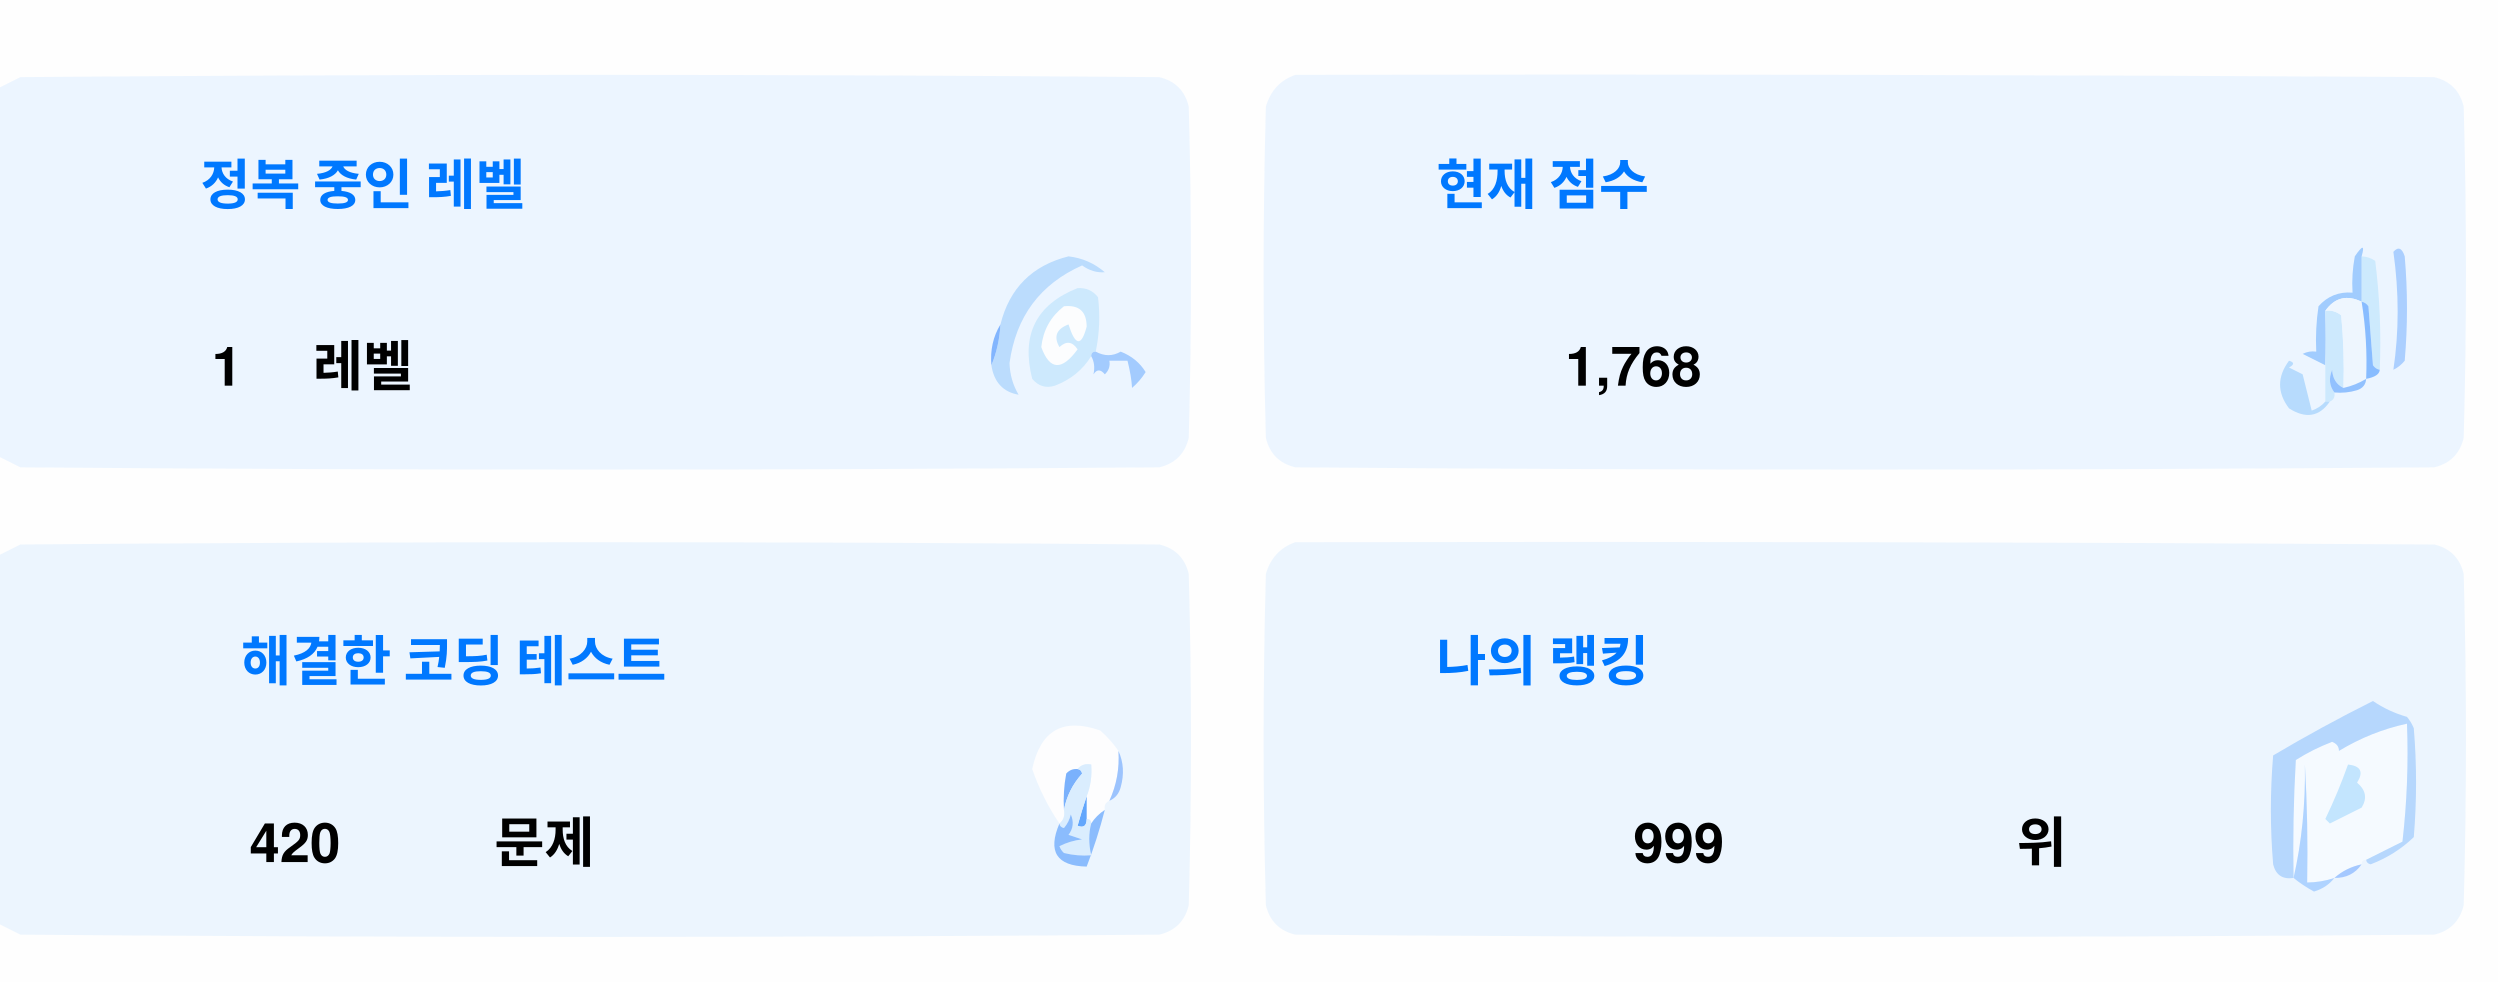
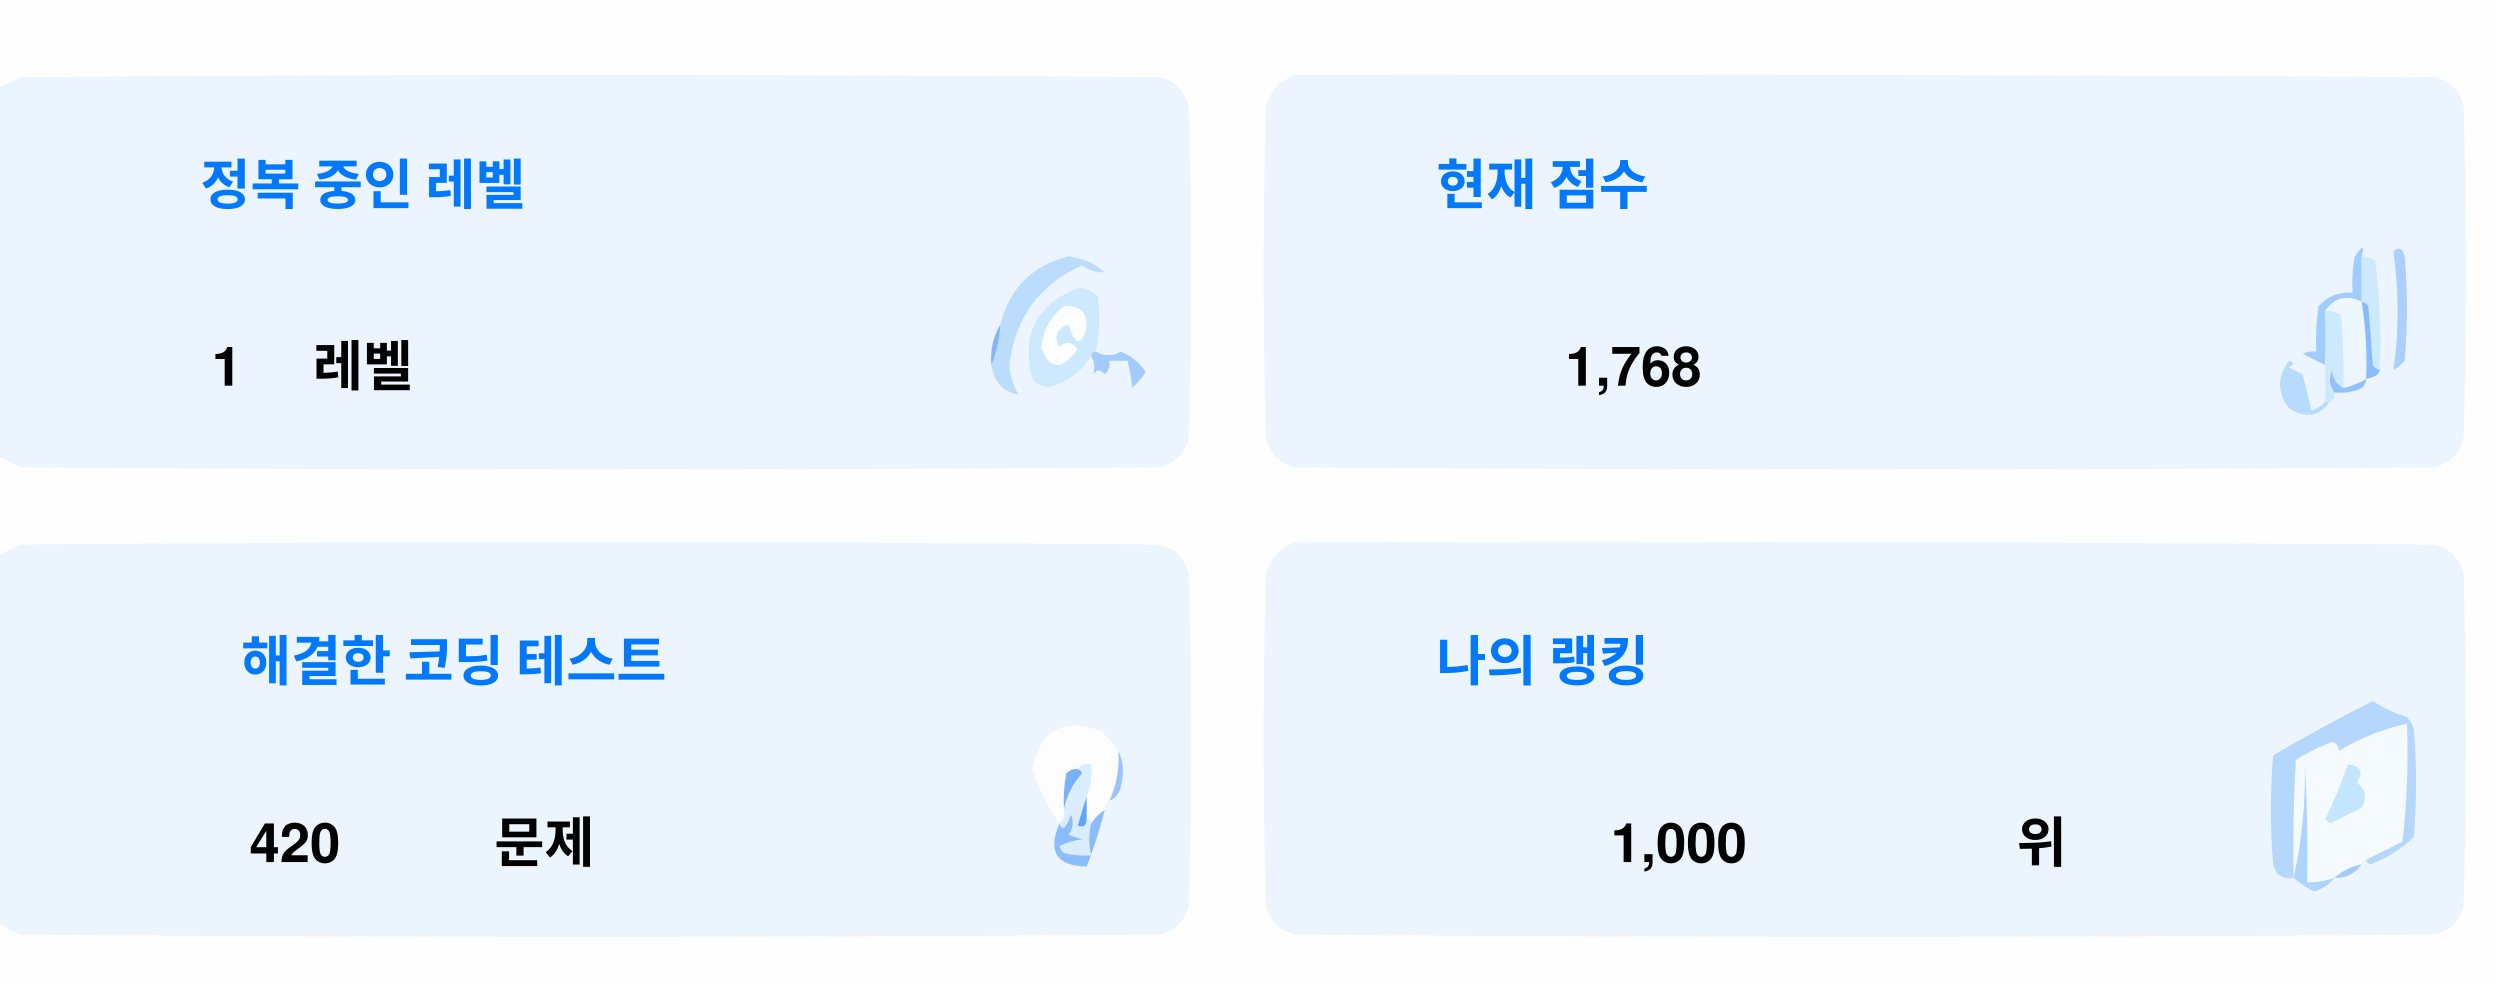
<svg xmlns="http://www.w3.org/2000/svg" version="1.1" width="551px" height="217px" style="shape-rendering:geometricPrecision; text-rendering:geometricPrecision; image-rendering:optimizeQuality; fill-rule:evenodd; clip-rule:evenodd">
  <style>
            .title {
                color: #0078ff;
                font-size: 1rem;
                line-height: 1.5rem;
                font-weight: bold;
                font-family: -apple-system,BlinkMacSystemFont,Segoe UI,Helvetica,Arial,sans-serif,Apple Color Emoji,Segoe UI Emoji;
            }
        
            .desc {
                color: #0078ff;
                font-size: 2.5rem;
                font-weight: bold;
                line-height: 1.5rem;
                font-family: -apple-system,BlinkMacSystemFont,Segoe UI,Helvetica,Arial,sans-serif,Apple Color Emoji,Segoe UI Emoji;
            }
        
            .desc-2 {
                color: #0078ff;
                font-size: 1rem;
                font-weight: bold;
                line-height: 1.5rem;
                font-family: -apple-system,BlinkMacSystemFont,Segoe UI,Helvetica,Arial,sans-serif,Apple Color Emoji,Segoe UI Emoji;
            }
        
            .text, .desc {
                animation: twinkling 4s ease-in-out infinite;
            }
        
            @keyframes twinkling {
                40% { opacity: 1; }
                50% { opacity: 0.5; }
                60% { opacity: 1; }
                70% { opacity: 0.5; }
                80% { opacity: 1; }
            };
        </style>
  <g>
    <path style="opacity:1" fill="#fefefe" d="M -0.5,-0.5 C 183.167,-0.5 366.833,-0.5 550.5,-0.5C 550.5,71.833 550.5,144.167 550.5,216.5C 366.833,216.5 183.167,216.5 -0.5,216.5C -0.5,212.167 -0.5,207.833 -0.5,203.5C 1.14,204.32 2.807,205.153 4.5,206C 88.167,206.667 171.833,206.667 255.5,206C 259,205.167 261.167,203 262,199.5C 262.667,175.167 262.667,150.833 262,126.5C 261.167,123 259,120.833 255.5,120C 171.833,119.333 88.167,119.333 4.5,120C 2.807,120.847 1.14,121.68 -0.5,122.5C -0.5,115.167 -0.5,107.833 -0.5,100.5C 1.14,101.32 2.807,102.153 4.5,103C 88.167,103.667 171.833,103.667 255.5,103C 259,102.167 261.167,100 262,96.5C 262.667,72.167 262.667,47.833 262,23.5C 261.167,20 259,17.833 255.5,17C 171.833,16.333 88.167,16.333 4.5,17C 2.807,17.847 1.14,18.68 -0.5,19.5C -0.5,12.833 -0.5,6.167 -0.5,-0.5 Z" />
  </g>
  <g>
    <path style="opacity:1" fill="#ecf5ff" d="M -0.5,100.5 C -0.5,73.5 -0.5,46.5 -0.5,19.5C 1.14,18.68 2.807,17.847 4.5,17C 88.167,16.333 171.833,16.333 255.5,17C 259,17.833 261.167,20 262,23.5C 262.667,47.833 262.667,72.167 262,96.5C 261.167,100 259,102.167 255.5,103C 171.833,103.667 88.167,103.667 4.5,103C 2.807,102.153 1.14,101.32 -0.5,100.5 Z" />
  </g>
  <g>
    <path style="opacity:1" fill="#ecf5ff" d="M 285.5,16.5 C 369.167,16.333 452.834,16.5 536.5,17C 540,17.833 542.167,20 543,23.5C 543.667,47.833 543.667,72.167 543,96.5C 542.167,100 540,102.167 536.5,103C 452.833,103.667 369.167,103.667 285.5,103C 282,102.167 279.833,100 279,96.5C 278.333,72.167 278.333,47.833 279,23.5C 280.018,19.985 282.185,17.652 285.5,16.5 Z" />
  </g>
  <g>
    <path style="opacity:1" fill="#cdeafd" d="M 520.5,56.5 C 521.583,56.539 522.583,56.873 523.5,57.5C 524.498,65.472 524.831,73.472 524.5,81.5C 523.883,81.389 523.383,81.056 523,80.5C 522.667,76.167 522.333,71.833 522,67.5C 521.617,66.944 521.117,66.611 520.5,66.5C 520.5,63.167 520.5,59.833 520.5,56.5 Z" />
  </g>
  <g>
    <path style="opacity:1" fill="#abcfff" d="M 527.5,55.5 C 528.566,54.308 529.399,54.641 530,56.5C 530.667,64.167 530.667,71.833 530,79.5C 529.311,80.357 528.478,81.023 527.5,81.5C 528.758,73.08 528.758,64.414 527.5,55.5 Z" />
  </g>
  <g>
    <path style="opacity:1" fill="#bbdcfd" d="M 218.5,80.5 C 219.657,77.727 220.324,74.727 220.5,71.5C 222.49,63.51 227.49,58.51 235.5,56.5C 238.528,56.847 241.194,58.014 243.5,60C 241.744,60.141 240.078,59.641 238.5,58.5C 229.247,62.607 223.914,69.773 222.5,80C 222.565,82.526 223.232,84.859 224.5,87C 221.07,86.397 219.07,84.231 218.5,80.5 Z" />
  </g>
  <g>
    <path style="opacity:1" fill="#cde9fd" d="M 241.5,77.5 C 240.833,77.5 240.5,77.833 240.5,78.5C 238.628,81.529 235.961,83.695 232.5,85C 230.536,85.624 228.869,85.124 227.5,83.5C 225.021,73.791 228.354,67.124 237.5,63.5C 239.374,63.39 240.874,64.056 242,65.5C 242.497,69.524 242.331,73.524 241.5,77.5 Z" />
  </g>
  <g>
    <path style="opacity:1" fill="#fcfdfe" d="M 234.5,67.5 C 237.826,67.162 239.493,68.662 239.5,72C 238.334,76.434 237,76.267 235.5,71.5C 232.832,72.515 232.166,74.182 233.5,76.5C 235.017,75.089 236.351,75.256 237.5,77C 234.006,81.771 231.34,81.605 229.5,76.5C 229.904,72.771 231.571,69.771 234.5,67.5 Z" />
  </g>
  <g>
    <path style="opacity:1" fill="#a1ccfe" d="M 520.5,56.5 C 520.5,59.833 520.5,63.167 520.5,66.5C 517.238,64.922 514.572,65.589 512.5,68.5C 512.617,72.81 512.617,76.81 512.5,80.5C 510.86,79.68 509.193,78.847 507.5,78C 508.448,77.517 509.448,77.35 510.5,77.5C 510.335,74.15 510.502,70.817 511,67.5C 512.995,65.253 515.495,64.253 518.5,64.5C 518.336,61.813 518.503,59.146 519,56.5C 520.731,53.969 521.231,53.969 520.5,56.5 Z" />
  </g>
  <g>
    <path style="opacity:1" fill="#cde9fd" d="M 512.5,68.5 C 513.822,68.33 514.989,68.663 516,69.5C 516.499,74.823 516.666,80.156 516.5,85.5C 514.955,84.77 514.122,83.437 514,81.5C 513.22,83.387 513.387,85.054 514.5,86.5C 514.672,87.492 514.338,88.158 513.5,88.5C 513.167,88.5 512.833,88.5 512.5,88.5C 512.5,85.833 512.5,83.167 512.5,80.5C 512.617,76.81 512.617,72.81 512.5,68.5 Z" />
  </g>
  <g>
    <path style="opacity:1" fill="#eef6fe" d="M 520.5,66.5 C 521.407,72.106 521.74,77.773 521.5,83.5C 519.95,84.441 518.284,85.108 516.5,85.5C 516.666,80.156 516.499,74.823 516,69.5C 514.989,68.663 513.822,68.33 512.5,68.5C 514.572,65.589 517.238,64.922 520.5,66.5 Z" />
  </g>
  <g>
    <path style="opacity:1" fill="#88bcff" d="M 520.5,66.5 C 521.117,66.611 521.617,66.944 522,67.5C 522.333,71.833 522.667,76.167 523,80.5C 523.383,81.056 523.883,81.389 524.5,81.5C 524.445,82.469 523.445,83.136 521.5,83.5C 521.74,77.773 521.407,72.106 520.5,66.5 Z" />
  </g>
  <g>
    <path style="opacity:1" fill="#82b5fe" d="M 220.5,71.5 C 220.324,74.727 219.657,77.727 218.5,80.5C 218.215,77.171 218.882,74.171 220.5,71.5 Z" />
  </g>
  <g>
    <path style="opacity:1" fill="#a3cbfe" d="M 240.5,78.5 C 240.5,77.833 240.833,77.5 241.5,77.5C 243.391,78.536 245.224,78.536 247,77.5C 249.391,78.429 251.225,79.929 252.5,82C 251.681,83.319 250.681,84.486 249.5,85.5C 249.409,83.777 249.075,81.777 248.5,79.5C 247.167,79.5 245.833,79.5 244.5,79.5C 244.719,80.675 244.386,81.675 243.5,82.5C 242.575,81.359 241.741,81.359 241,82.5C 241.331,80.981 241.164,79.648 240.5,78.5 Z" />
  </g>
  <g>
    <path style="opacity:1" fill="#b7dbfd" d="M 512.5,88.5 C 512.833,88.5 513.167,88.5 513.5,88.5C 511.199,91.857 508.199,92.357 504.5,90C 501.872,86.535 501.872,83.035 504.5,79.5C 505.696,79.846 505.696,80.346 504.5,81C 505.5,81.5 506.5,82 507.5,82.5C 508.167,85.167 508.833,87.833 509.5,90.5C 510.739,90.058 511.739,89.391 512.5,88.5 Z" />
  </g>
  <g>
    <path style="opacity:1" fill="#92c1fe" d="M 516.5,85.5 C 518.284,85.108 519.95,84.441 521.5,83.5C 521.423,84.75 520.756,85.583 519.5,86C 517.866,86.493 516.199,86.66 514.5,86.5C 513.387,85.054 513.22,83.387 514,81.5C 514.122,83.437 514.955,84.77 516.5,85.5 Z" />
  </g>
  <g>
    <path style="opacity:1" fill="#ecf5fe" d="M -0.5,203.5 C -0.5,176.5 -0.5,149.5 -0.5,122.5C 1.14,121.68 2.807,120.847 4.5,120C 88.167,119.333 171.833,119.333 255.5,120C 259,120.833 261.167,123 262,126.5C 262.667,150.833 262.667,175.167 262,199.5C 261.167,203 259,205.167 255.5,206C 171.833,206.667 88.167,206.667 4.5,206C 2.807,205.153 1.14,204.32 -0.5,203.5 Z" />
  </g>
  <g>
    <path style="opacity:1" fill="#ecf5fe" d="M 285.5,119.5 C 369.167,119.333 452.834,119.5 536.5,120C 540,120.833 542.167,123 543,126.5C 543.667,150.833 543.667,175.167 543,199.5C 542.167,203 540,205.167 536.5,206C 452.833,206.667 369.167,206.667 285.5,206C 282,205.167 279.833,203 279,199.5C 278.333,175.167 278.333,150.833 279,126.5C 280.018,122.985 282.185,120.652 285.5,119.5 Z" />
  </g>
  <g>
    <path style="opacity:1" fill="#fdfdfe" d="M 246.5,165.5 C 246.758,169.367 246.092,173.034 244.5,176.5C 243.662,176.842 243.328,177.508 243.5,178.5C 242.272,179.306 241.272,180.306 240.5,181.5C 240.5,180.833 240.167,180.5 239.5,180.5C 239.5,178.833 239.5,177.167 239.5,175.5C 240.369,173.283 240.702,170.95 240.5,168.5C 239.209,168.263 238.209,168.596 237.5,169.5C 236.504,169.414 235.671,169.748 235,170.5C 234.503,173.146 234.336,175.813 234.5,178.5C 234.737,179.791 234.404,180.791 233.5,181.5C 230.986,177.806 228.986,173.806 227.5,169.5C 229.309,160.957 234.309,158.124 242.5,161C 244.07,162.397 245.404,163.897 246.5,165.5 Z" />
  </g>
  <g>
    <path style="opacity:1" fill="#f5faff" d="M 521.5,189.5 C 520.833,189.5 520.5,189.833 520.5,190.5C 518.181,190.992 516.181,191.992 514.5,193.5C 512.565,194.15 510.565,194.483 508.5,194.5C 508.666,185.827 508.5,177.16 508,168.5C 508.141,177.227 507.308,185.56 505.5,193.5C 505.334,184.827 505.5,176.16 506,167.5C 508.527,165.903 511.194,164.57 514,163.5C 515.011,163.892 515.511,164.559 515.5,165.5C 520.21,162.641 525.21,160.641 530.5,159.5C 530.831,168.192 530.498,176.859 529.5,185.5C 526.807,186.847 524.14,188.18 521.5,189.5 Z" />
  </g>
  <g>
    <path style="opacity:1" fill="#b6d7fd" d="M 521.5,189.5 C 524.14,188.18 526.807,186.847 529.5,185.5C 530.498,176.859 530.831,168.192 530.5,159.5C 525.21,160.641 520.21,162.641 515.5,165.5C 515.511,164.559 515.011,163.892 514,163.5C 511.194,164.57 508.527,165.903 506,167.5C 505.5,176.16 505.334,184.827 505.5,193.5C 503.089,193.863 501.589,192.863 501,190.5C 500.333,182.5 500.333,174.5 501,166.5C 508.173,162.246 515.507,158.246 523,154.5C 525.304,156.068 527.804,157.235 530.5,158C 531.126,158.75 531.626,159.584 532,160.5C 532.667,168.5 532.667,176.5 532,184.5C 529.292,187.111 526.125,189.111 522.5,190.5C 521.893,190.376 521.56,190.043 521.5,189.5 Z" />
  </g>
  <g>
    <path style="opacity:1" fill="#c3e5fe" d="M 517.5,168.5 C 520.317,168.801 520.984,170.134 519.5,172.5C 521.439,174.122 521.772,175.956 520.5,178C 518.167,179.167 515.833,180.333 513.5,181.5C 513.167,181.167 512.833,180.833 512.5,180.5C 514.414,176.515 516.081,172.515 517.5,168.5 Z" />
  </g>
  <g>
    <path style="opacity:1" fill="#7ab1fc" d="M 237.5,169.5 C 238.043,169.56 238.376,169.893 238.5,170.5C 236.395,172.836 235.062,175.503 234.5,178.5C 234.336,175.813 234.503,173.146 235,170.5C 235.671,169.748 236.504,169.414 237.5,169.5 Z" />
  </g>
  <g>
    <path style="opacity:1" fill="#afd3ff" d="M 514.5,193.5 C 513.378,194.947 511.878,195.947 510,196.5C 508.348,195.601 506.848,194.601 505.5,193.5C 507.308,185.56 508.141,177.227 508,168.5C 508.5,177.16 508.666,185.827 508.5,194.5C 510.565,194.483 512.565,194.15 514.5,193.5 Z" />
  </g>
  <g>
    <path style="opacity:1" fill="#9cc3fd" d="M 246.5,165.5 C 247.634,167.966 247.801,170.633 247,173.5C 246.623,174.942 245.79,175.942 244.5,176.5C 246.092,173.034 246.758,169.367 246.5,165.5 Z" />
  </g>
  <g>
    <path style="opacity:1" fill="#62a6fc" d="M 239.5,175.5 C 239.5,177.167 239.5,178.833 239.5,180.5C 239.483,182.028 238.816,182.528 237.5,182C 238.117,179.723 238.784,177.556 239.5,175.5 Z" />
  </g>
  <g>
    <path style="opacity:1" fill="#daedfe" d="M 237.5,169.5 C 238.209,168.596 239.209,168.263 240.5,168.5C 240.702,170.95 240.369,173.283 239.5,175.5C 238.784,177.556 238.117,179.723 237.5,182C 238.816,182.528 239.483,182.028 239.5,180.5C 240.167,180.5 240.5,180.833 240.5,181.5C 239.918,183.669 239.918,186.002 240.5,188.5C 238.473,188.662 236.473,188.495 234.5,188C 234.043,187.586 233.709,187.086 233.5,186.5C 235.078,185.702 236.744,185.202 238.5,185C 237.5,184.667 236.5,184.333 235.5,184C 236.554,182.612 236.72,181.112 236,179.5C 235.751,180.624 235.251,181.624 234.5,182.5C 233.893,182.376 233.56,182.043 233.5,181.5C 234.404,180.791 234.737,179.791 234.5,178.5C 235.062,175.503 236.395,172.836 238.5,170.5C 238.376,169.893 238.043,169.56 237.5,169.5 Z" />
  </g>
  <g>
    <path style="opacity:1" fill="#8bbcfd" d="M 243.5,178.5 C 242.395,182.803 241.062,186.969 239.5,191C 232.857,190.847 230.857,187.68 233.5,181.5C 233.56,182.043 233.893,182.376 234.5,182.5C 235.251,181.624 235.751,180.624 236,179.5C 236.72,181.112 236.554,182.612 235.5,184C 236.5,184.333 237.5,184.667 238.5,185C 236.744,185.202 235.078,185.702 233.5,186.5C 233.709,187.086 234.043,187.586 234.5,188C 236.473,188.495 238.473,188.662 240.5,188.5C 239.918,186.002 239.918,183.669 240.5,181.5C 241.272,180.306 242.272,179.306 243.5,178.5 Z" />
  </g>
  <g>
    <path style="opacity:1" fill="#a4c8ff" d="M 520.5,190.5 C 519.089,192.539 517.089,193.539 514.5,193.5C 516.181,191.992 518.181,190.992 520.5,190.5 Z" />
  </g>
  <text text-anchor="middle" x="80" y="45" class="title" style="fill:#0078ff;" stroke="#none" stroke-width="1">정복 중인 레벨</text>
  <text text-anchor="middle" x="50" y="85" class="desc" stroke="#none" stroke-width="1">1</text>
  <text text-anchor="middle" x="80" y="85" class="desc-2" stroke="#none" stroke-width="1">레벨</text>
  <text text-anchor="middle" x="340" y="45" class="title" style="fill:#0078ff;" stroke="#none" stroke-width="1">현재 점수</text>
  <text text-anchor="middle" x="360" y="85" class="desc" stroke="#none" stroke-width="1">1,768</text>
  <text text-anchor="middle" x="100" y="150" class="title" style="fill:#0078ff;" stroke="#none" stroke-width="1">해결한 코딩 테스트</text>
  <text text-anchor="middle" x="65" y="190" class="desc" stroke="#none" stroke-width="1">420</text>
  <text text-anchor="middle" x="120" y="190" class="desc-2" stroke="#none" stroke-width="1">문제</text>
  <text text-anchor="middle" x="340" y="150" class="title" style="fill:#0078ff;" stroke="#none" stroke-width="1">나의 랭킹</text>
-   <text text-anchor="middle" x="370" y="190" class="desc" stroke="#none" stroke-width="1">999</text>
+   <text text-anchor="middle" x="370" y="190" class="desc" stroke="#none" stroke-width="1">1,000</text>
  <text text-anchor="middle" x="450" y="190" class="desc-2" stroke="#none" stroke-width="1">위</text>
</svg>
